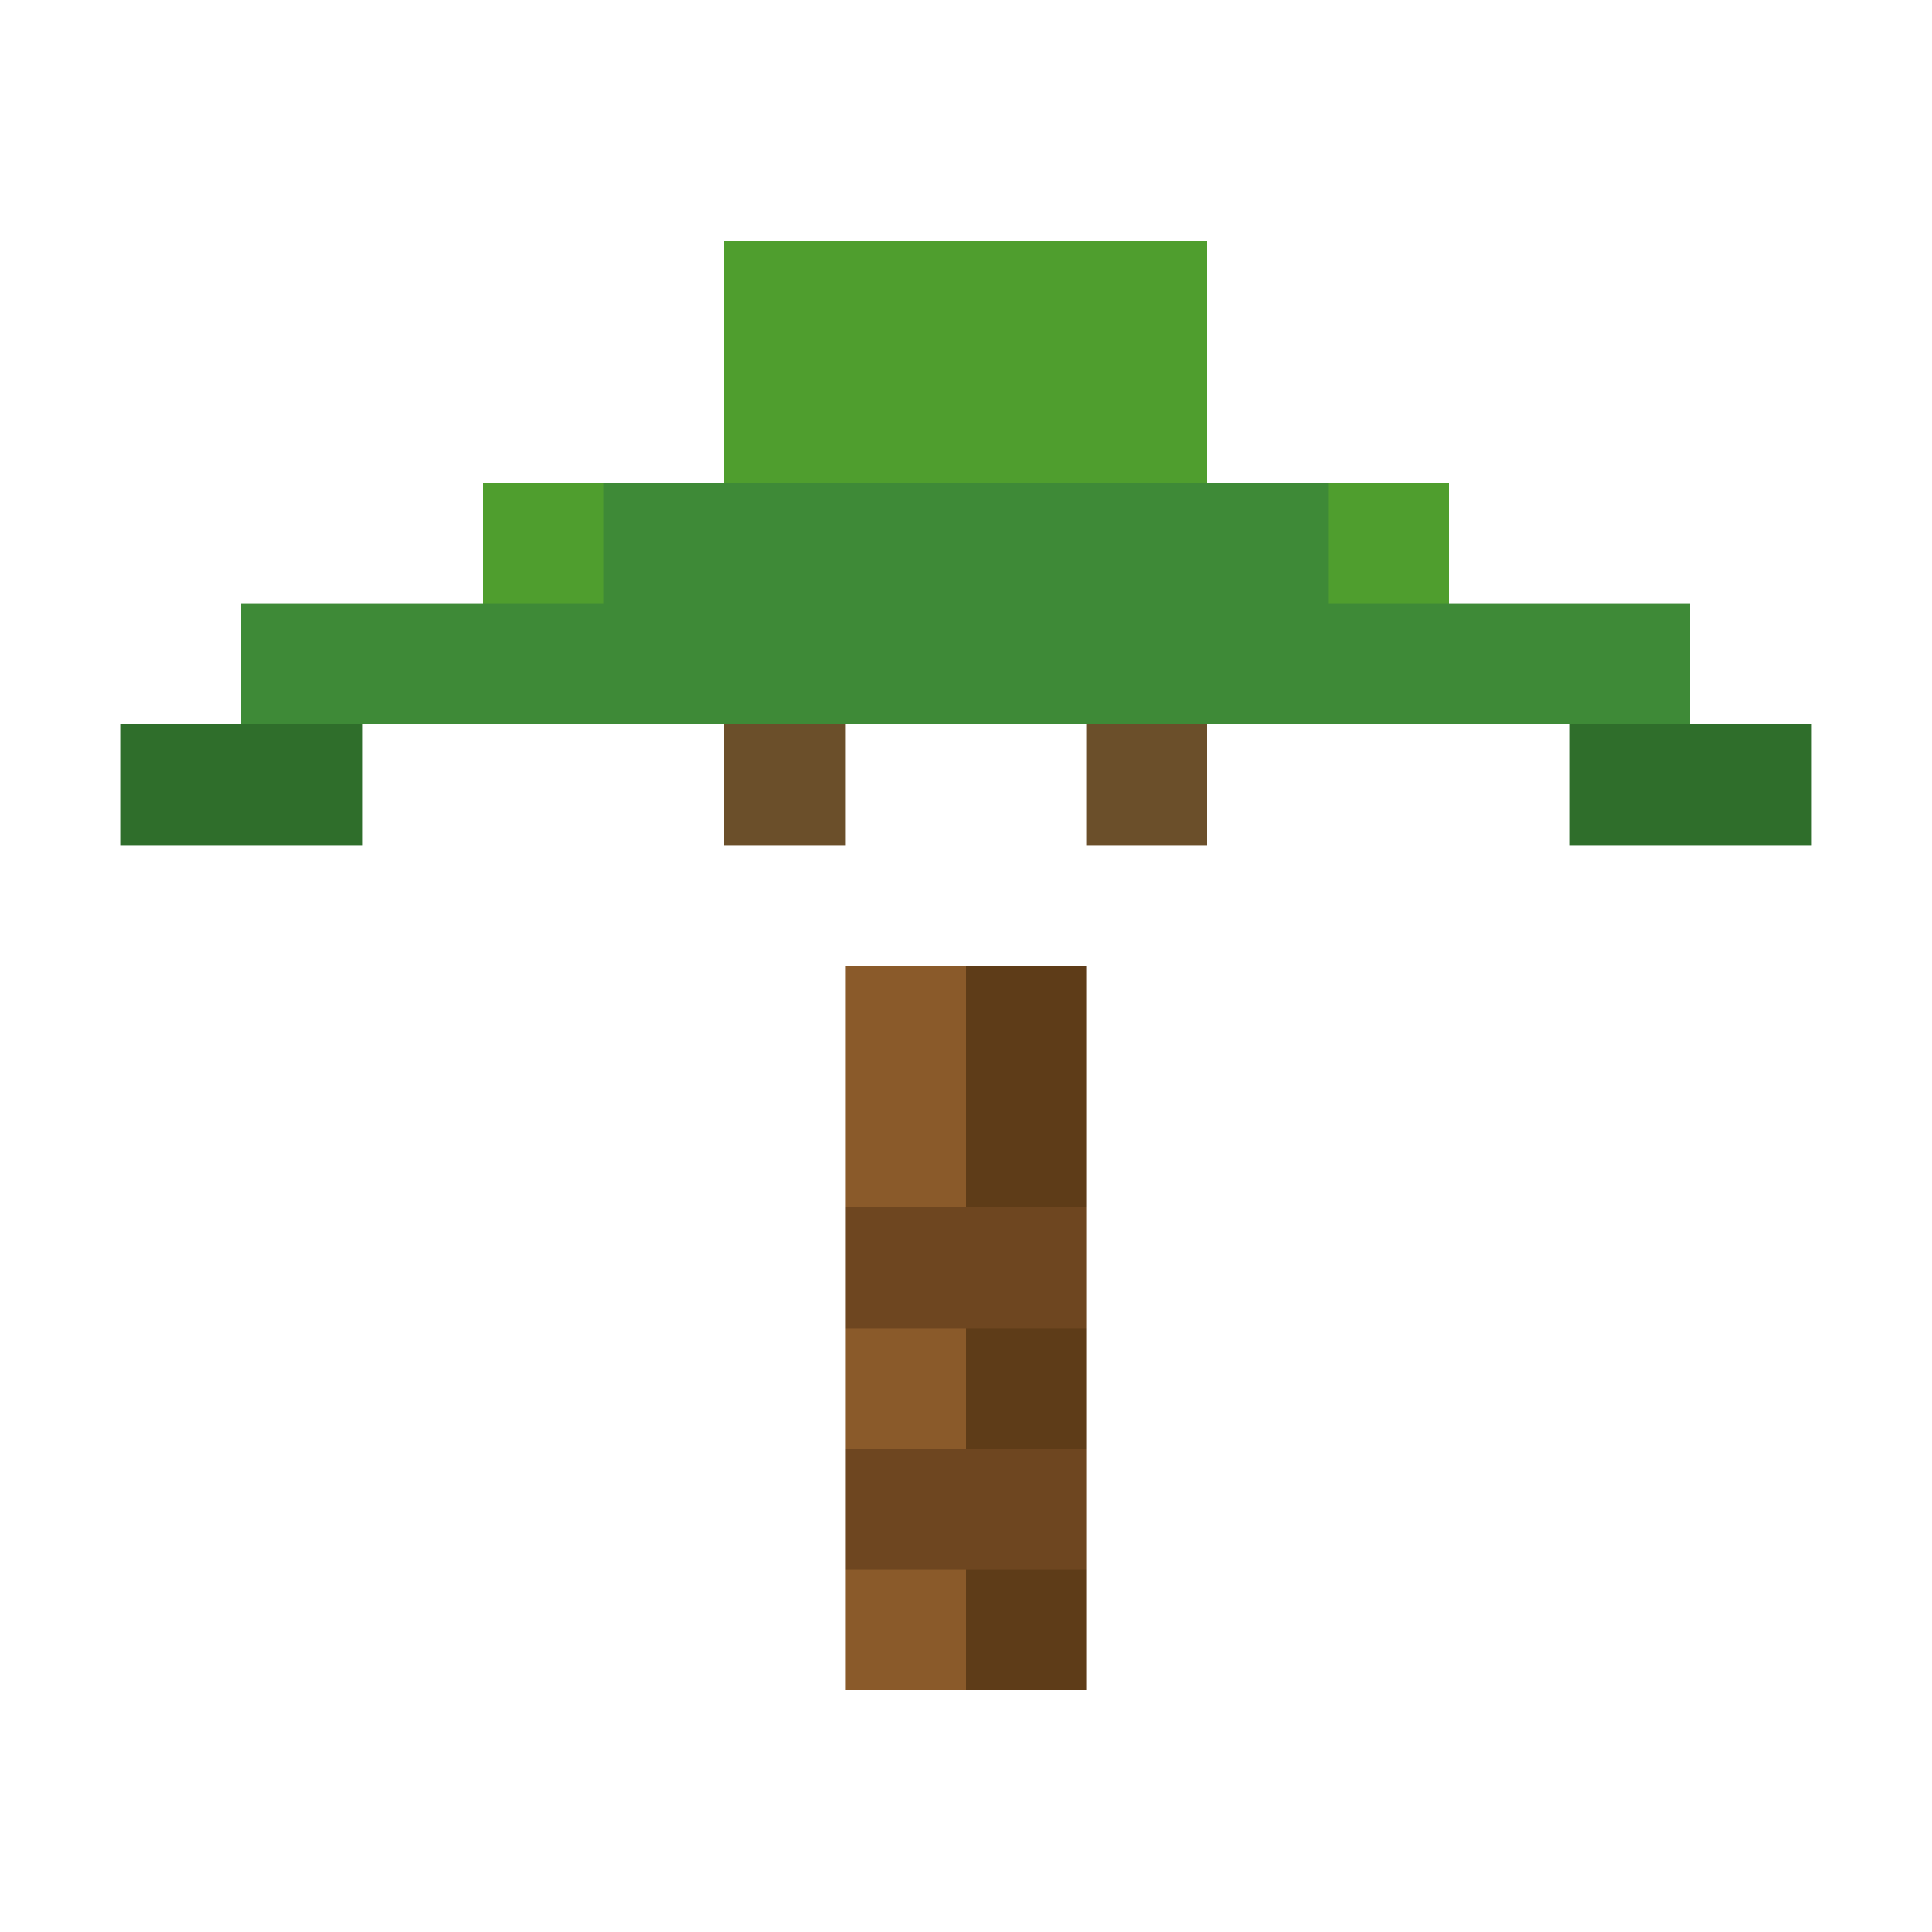
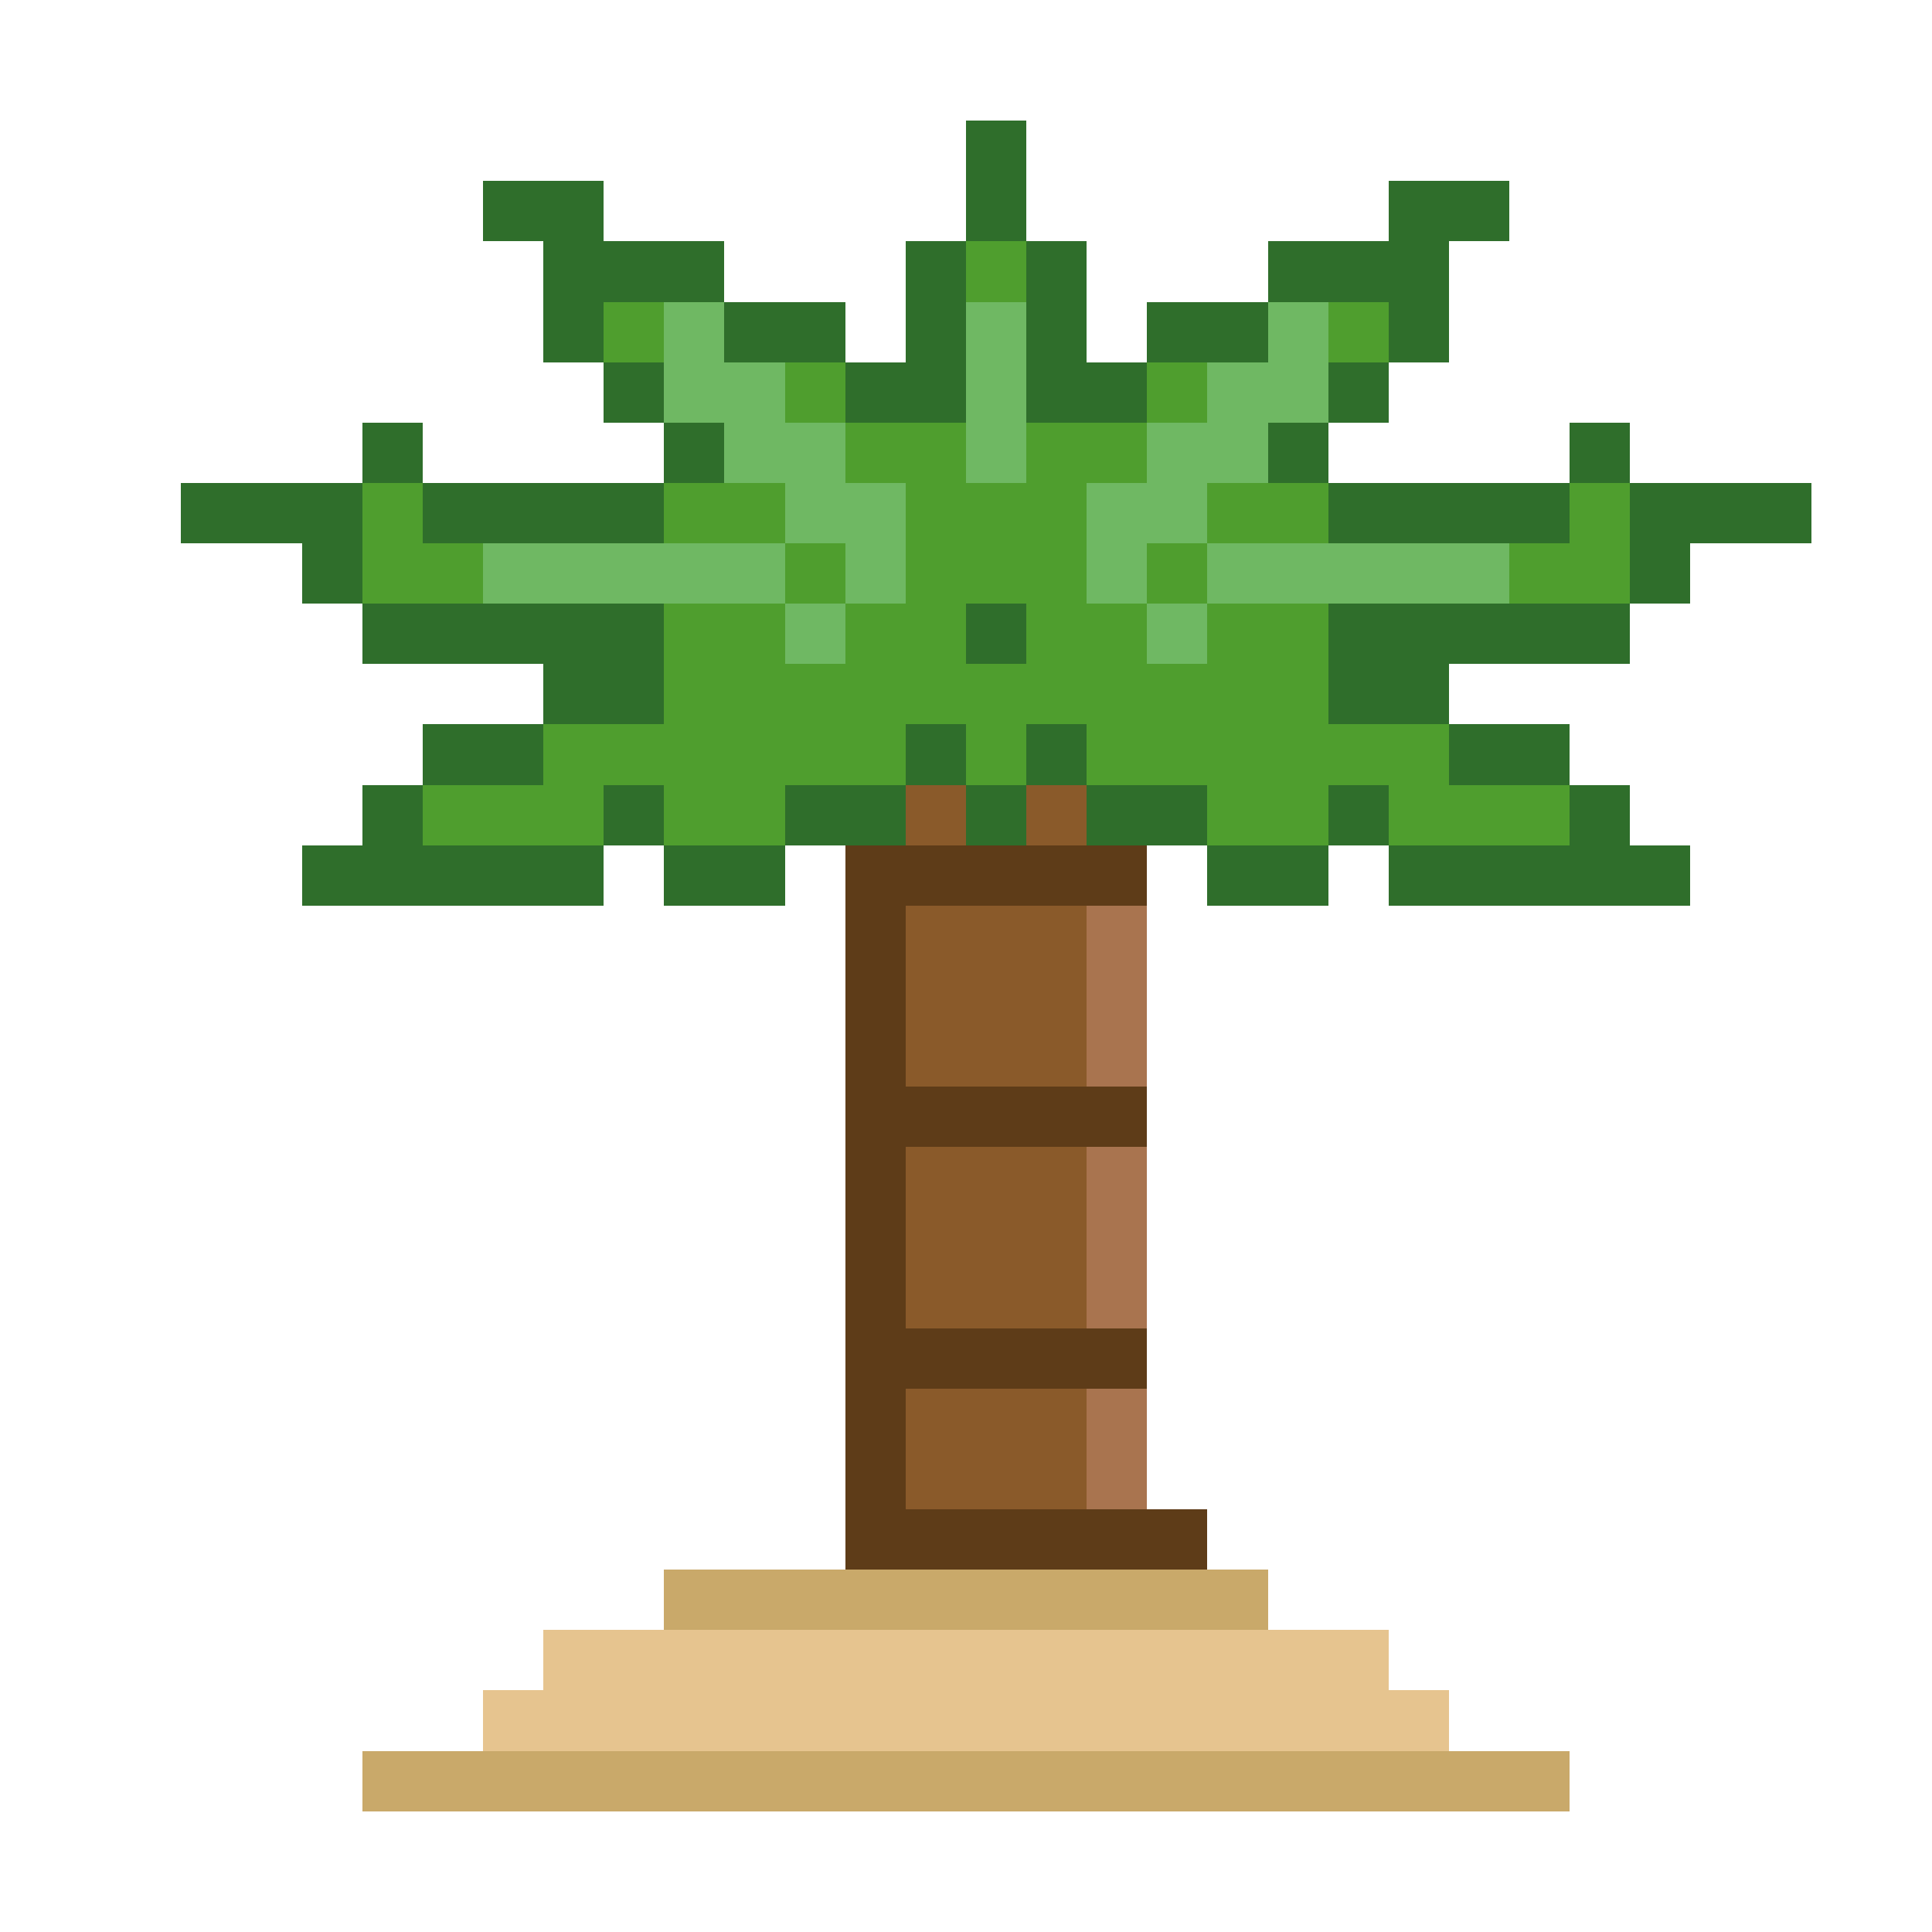
- <svg xmlns="http://www.w3.org/2000/svg" viewBox="0 0 16 16" shape-rendering="crispEdges" width="256" height="256">
-   <rect x="7" y="8" width="2" height="6" fill="#8a5a2a" />
-   <rect x="8" y="8" width="1" height="6" fill="#5e3c18" />
-   <rect x="7" y="10" width="2" height="1" fill="#6e4620" />
-   <rect x="7" y="12" width="2" height="1" fill="#6e4620" />
-   <rect x="6" y="2" width="4" height="2" fill="#4f9e2e" />
-   <rect x="4" y="4" width="8" height="1" fill="#4f9e2e" />
-   <rect x="5" y="4" width="6" height="2" fill="#3e8a37" />
-   <rect x="2" y="5" width="3" height="1" fill="#3e8a37" />
-   <rect x="1" y="6" width="2" height="1" fill="#2f6e2b" />
-   <rect x="11" y="5" width="3" height="1" fill="#3e8a37" />
-   <rect x="13" y="6" width="2" height="1" fill="#2f6e2b" />
-   <rect x="6" y="6" width="1" height="1" fill="#6b4f2a" />
-   <rect x="9" y="6" width="1" height="1" fill="#6b4f2a" />
+ <svg xmlns="http://www.w3.org/2000/svg" viewBox="0 0 32 32" shape-rendering="crispEdges" width="256" height="256">
+   <rect x="6" y="29" width="20" height="1" fill="#c9a96a" />
+   <rect x="8" y="28" width="16" height="1" fill="#e6c48f" />
+   <rect x="9" y="27" width="14" height="1" fill="#e6c48f" />
+   <rect x="11" y="26" width="10" height="1" fill="#c9a96a" />
+   <rect x="15" y="11" width="3" height="15" fill="#8a5a2a" />
+   <rect x="14" y="11" width="1" height="15" fill="#5e3c18" />
+   <rect x="18" y="11" width="1" height="15" fill="#a9744f" />
+   <rect x="14" y="14" width="5" height="1" fill="#5e3c18" />
+   <rect x="14" y="18" width="5" height="1" fill="#5e3c18" />
+   <rect x="14" y="22" width="5" height="1" fill="#5e3c18" />
+   <rect x="14" y="25" width="6" height="1" fill="#5e3c18" />
+   <rect x="16" y="2" width="1" height="1" fill="#2f6e2b" />
+   <rect x="8" y="3" width="2" height="1" fill="#2f6e2b" />
+   <rect x="16" y="3" width="1" height="1" fill="#2f6e2b" />
+   <rect x="23" y="3" width="2" height="1" fill="#2f6e2b" />
+   <rect x="9" y="4" width="3" height="1" fill="#2f6e2b" />
+   <rect x="15" y="4" width="1" height="1" fill="#2f6e2b" />
+   <rect x="16" y="4" width="1" height="1" fill="#4f9e2e" />
+   <rect x="17" y="4" width="1" height="1" fill="#2f6e2b" />
+   <rect x="21" y="4" width="3" height="1" fill="#2f6e2b" />
+   <rect x="9" y="5" width="1" height="1" fill="#2f6e2b" />
+   <rect x="10" y="5" width="1" height="1" fill="#4f9e2e" />
+   <rect x="11" y="5" width="1" height="1" fill="#6fb863" />
+   <rect x="12" y="5" width="2" height="1" fill="#2f6e2b" />
+   <rect x="15" y="5" width="1" height="1" fill="#2f6e2b" />
+   <rect x="16" y="5" width="1" height="1" fill="#6fb863" />
+   <rect x="17" y="5" width="1" height="1" fill="#2f6e2b" />
+   <rect x="19" y="5" width="2" height="1" fill="#2f6e2b" />
+   <rect x="21" y="5" width="1" height="1" fill="#6fb863" />
+   <rect x="22" y="5" width="1" height="1" fill="#4f9e2e" />
+   <rect x="23" y="5" width="1" height="1" fill="#2f6e2b" />
+   <rect x="10" y="6" width="1" height="1" fill="#2f6e2b" />
+   <rect x="11" y="6" width="2" height="1" fill="#6fb863" />
+   <rect x="13" y="6" width="1" height="1" fill="#4f9e2e" />
+   <rect x="14" y="6" width="2" height="1" fill="#2f6e2b" />
+   <rect x="16" y="6" width="1" height="1" fill="#6fb863" />
+   <rect x="17" y="6" width="2" height="1" fill="#2f6e2b" />
+   <rect x="19" y="6" width="1" height="1" fill="#4f9e2e" />
+   <rect x="20" y="6" width="2" height="1" fill="#6fb863" />
+   <rect x="22" y="6" width="1" height="1" fill="#2f6e2b" />
+   <rect x="6" y="7" width="1" height="1" fill="#2f6e2b" />
+   <rect x="11" y="7" width="1" height="1" fill="#2f6e2b" />
+   <rect x="12" y="7" width="2" height="1" fill="#6fb863" />
+   <rect x="14" y="7" width="2" height="1" fill="#4f9e2e" />
+   <rect x="16" y="7" width="1" height="1" fill="#6fb863" />
+   <rect x="17" y="7" width="2" height="1" fill="#4f9e2e" />
+   <rect x="19" y="7" width="2" height="1" fill="#6fb863" />
+   <rect x="21" y="7" width="1" height="1" fill="#2f6e2b" />
+   <rect x="26" y="7" width="1" height="1" fill="#2f6e2b" />
+   <rect x="3" y="8" width="3" height="1" fill="#2f6e2b" />
+   <rect x="6" y="8" width="1" height="1" fill="#4f9e2e" />
+   <rect x="7" y="8" width="4" height="1" fill="#2f6e2b" />
+   <rect x="11" y="8" width="2" height="1" fill="#4f9e2e" />
+   <rect x="13" y="8" width="2" height="1" fill="#6fb863" />
+   <rect x="15" y="8" width="3" height="1" fill="#4f9e2e" />
+   <rect x="18" y="8" width="2" height="1" fill="#6fb863" />
+   <rect x="20" y="8" width="2" height="1" fill="#4f9e2e" />
+   <rect x="22" y="8" width="4" height="1" fill="#2f6e2b" />
+   <rect x="26" y="8" width="1" height="1" fill="#4f9e2e" />
+   <rect x="27" y="8" width="3" height="1" fill="#2f6e2b" />
+   <rect x="5" y="9" width="1" height="1" fill="#2f6e2b" />
+   <rect x="6" y="9" width="2" height="1" fill="#4f9e2e" />
+   <rect x="8" y="9" width="5" height="1" fill="#6fb863" />
+   <rect x="13" y="9" width="1" height="1" fill="#4f9e2e" />
+   <rect x="14" y="9" width="1" height="1" fill="#6fb863" />
+   <rect x="15" y="9" width="3" height="1" fill="#4f9e2e" />
+   <rect x="18" y="9" width="1" height="1" fill="#6fb863" />
+   <rect x="19" y="9" width="1" height="1" fill="#4f9e2e" />
+   <rect x="20" y="9" width="5" height="1" fill="#6fb863" />
+   <rect x="25" y="9" width="2" height="1" fill="#4f9e2e" />
+   <rect x="27" y="9" width="1" height="1" fill="#2f6e2b" />
+   <rect x="6" y="10" width="5" height="1" fill="#2f6e2b" />
+   <rect x="11" y="10" width="2" height="1" fill="#4f9e2e" />
+   <rect x="13" y="10" width="1" height="1" fill="#6fb863" />
+   <rect x="14" y="10" width="2" height="1" fill="#4f9e2e" />
+   <rect x="16" y="10" width="1" height="1" fill="#2f6e2b" />
+   <rect x="17" y="10" width="2" height="1" fill="#4f9e2e" />
+   <rect x="19" y="10" width="1" height="1" fill="#6fb863" />
+   <rect x="20" y="10" width="2" height="1" fill="#4f9e2e" />
+   <rect x="22" y="10" width="5" height="1" fill="#2f6e2b" />
+   <rect x="9" y="11" width="2" height="1" fill="#2f6e2b" />
+   <rect x="11" y="11" width="11" height="1" fill="#4f9e2e" />
+   <rect x="22" y="11" width="2" height="1" fill="#2f6e2b" />
+   <rect x="7" y="12" width="2" height="1" fill="#2f6e2b" />
+   <rect x="9" y="12" width="6" height="1" fill="#4f9e2e" />
+   <rect x="15" y="12" width="1" height="1" fill="#2f6e2b" />
+   <rect x="16" y="12" width="1" height="1" fill="#4f9e2e" />
+   <rect x="17" y="12" width="1" height="1" fill="#2f6e2b" />
+   <rect x="18" y="12" width="6" height="1" fill="#4f9e2e" />
+   <rect x="24" y="12" width="2" height="1" fill="#2f6e2b" />
+   <rect x="6" y="13" width="1" height="1" fill="#2f6e2b" />
+   <rect x="7" y="13" width="3" height="1" fill="#4f9e2e" />
+   <rect x="10" y="13" width="1" height="1" fill="#2f6e2b" />
+   <rect x="11" y="13" width="2" height="1" fill="#4f9e2e" />
+   <rect x="13" y="13" width="2" height="1" fill="#2f6e2b" />
+   <rect x="16" y="13" width="1" height="1" fill="#2f6e2b" />
+   <rect x="18" y="13" width="2" height="1" fill="#2f6e2b" />
+   <rect x="20" y="13" width="2" height="1" fill="#4f9e2e" />
+   <rect x="22" y="13" width="1" height="1" fill="#2f6e2b" />
+   <rect x="23" y="13" width="3" height="1" fill="#4f9e2e" />
+   <rect x="26" y="13" width="1" height="1" fill="#2f6e2b" />
+   <rect x="5" y="14" width="5" height="1" fill="#2f6e2b" />
+   <rect x="11" y="14" width="2" height="1" fill="#2f6e2b" />
+   <rect x="20" y="14" width="2" height="1" fill="#2f6e2b" />
+   <rect x="23" y="14" width="5" height="1" fill="#2f6e2b" />
</svg>
